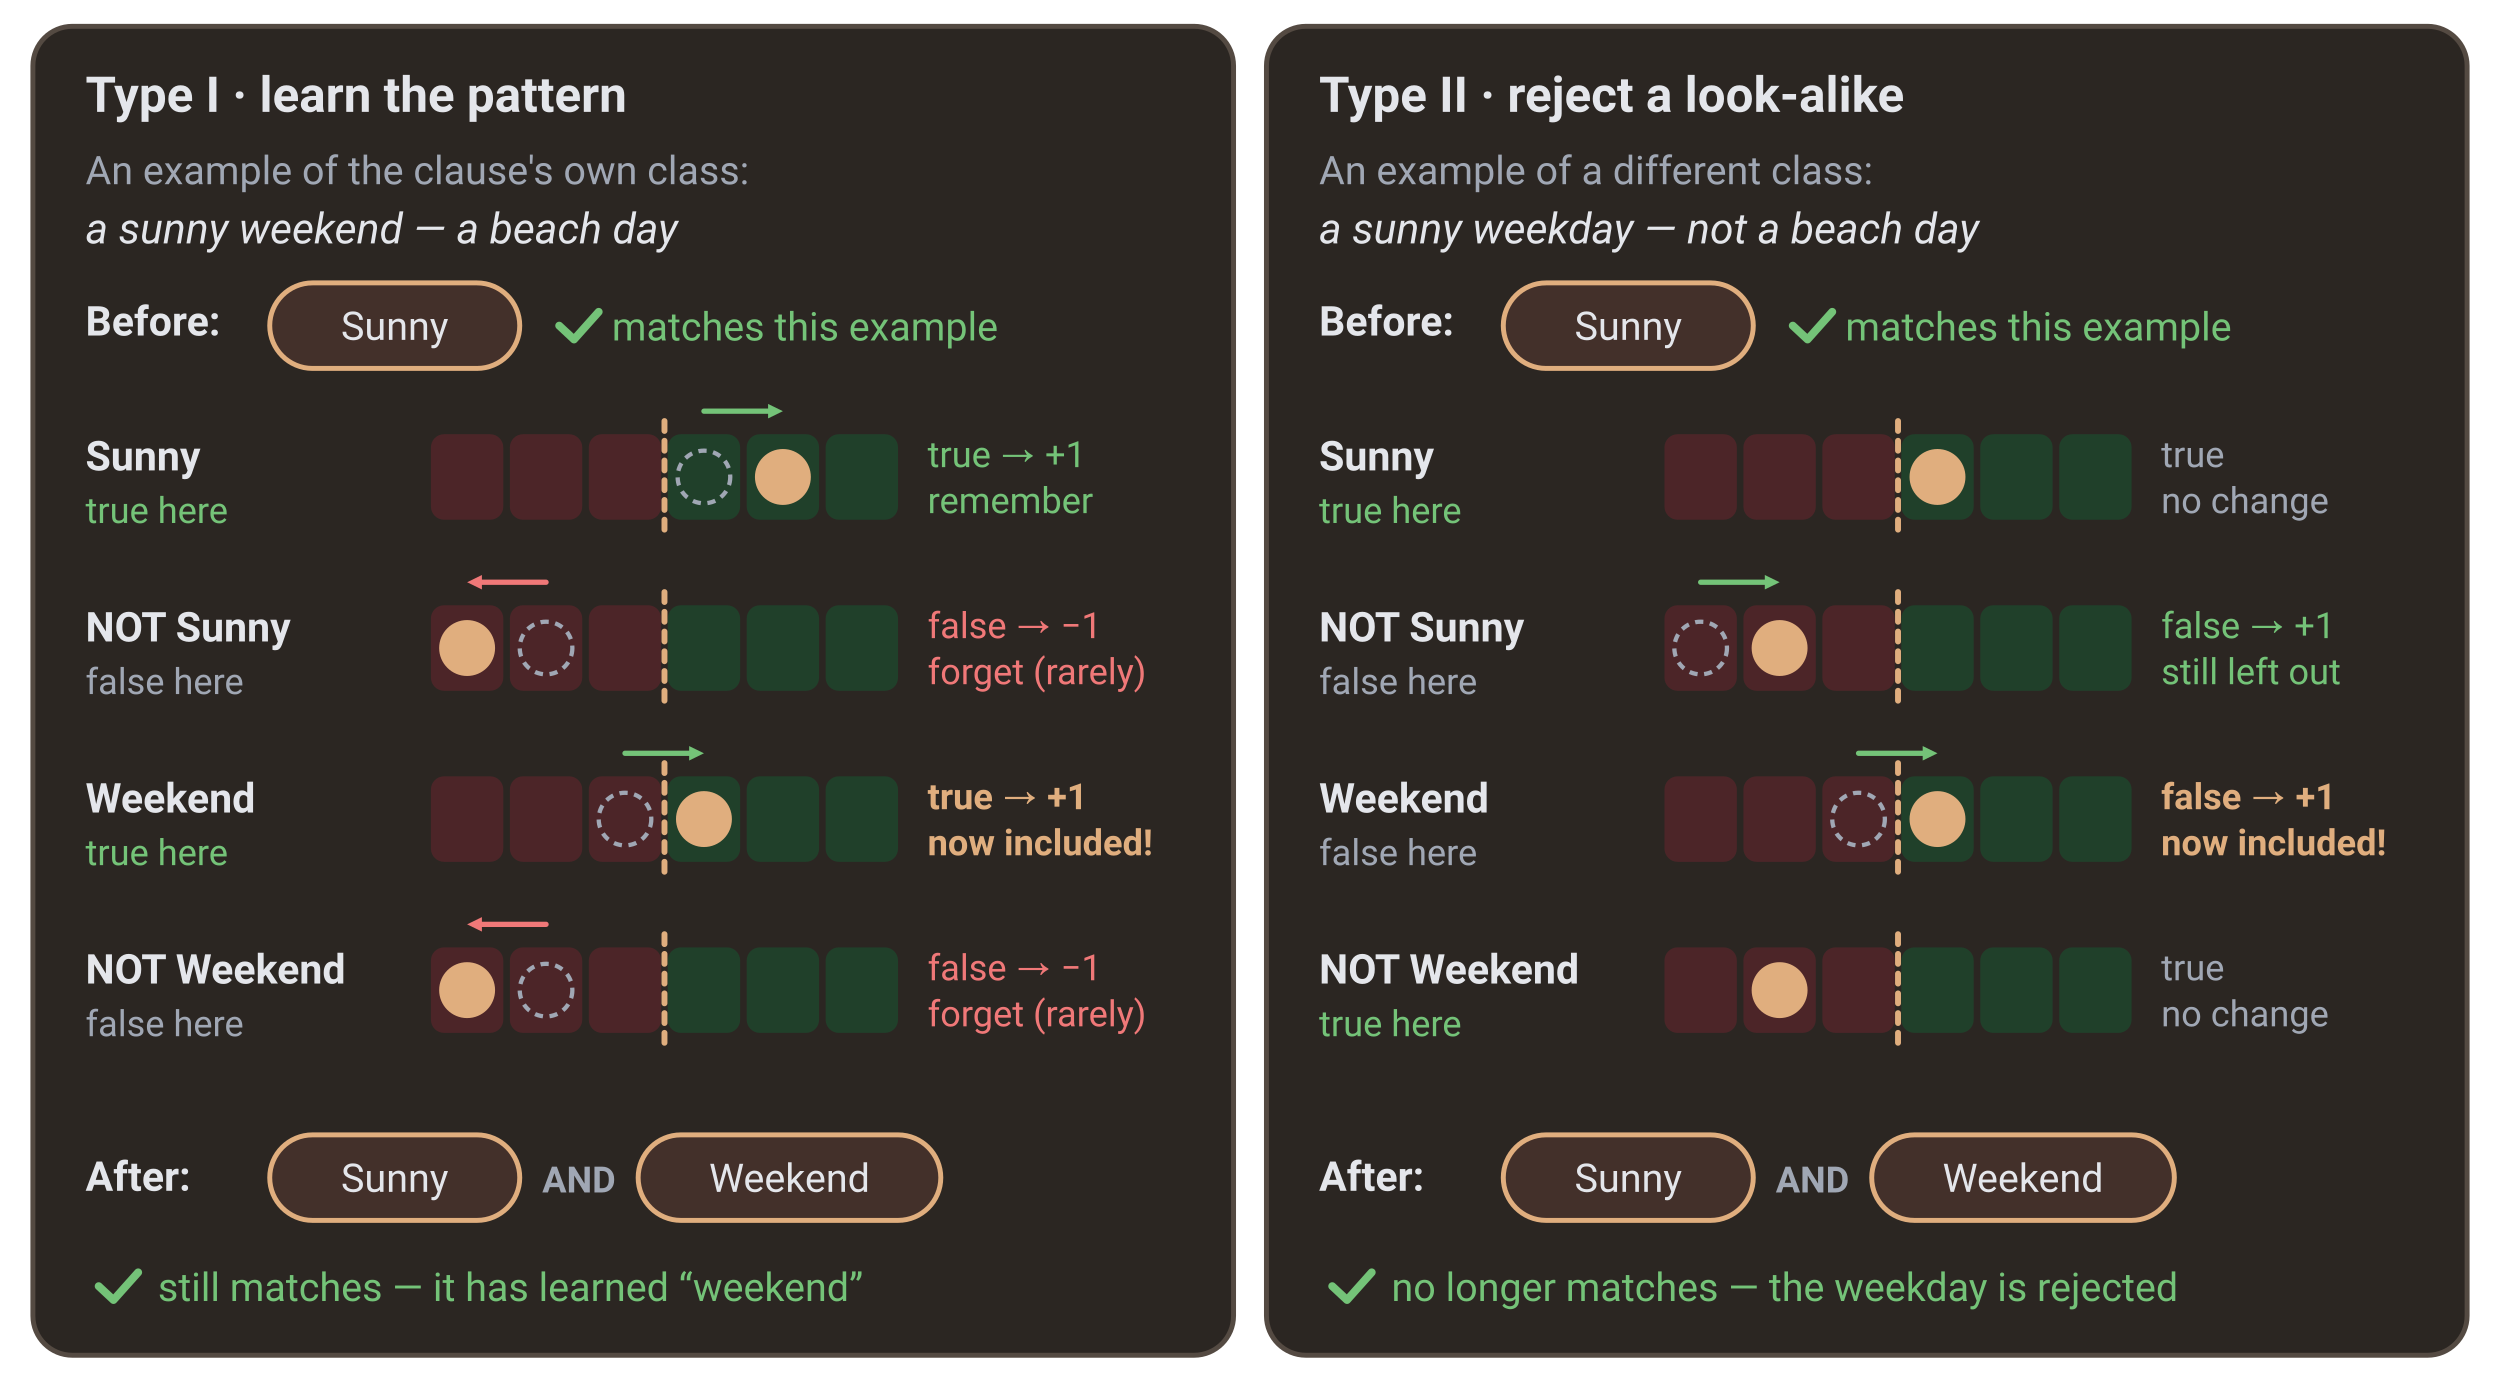
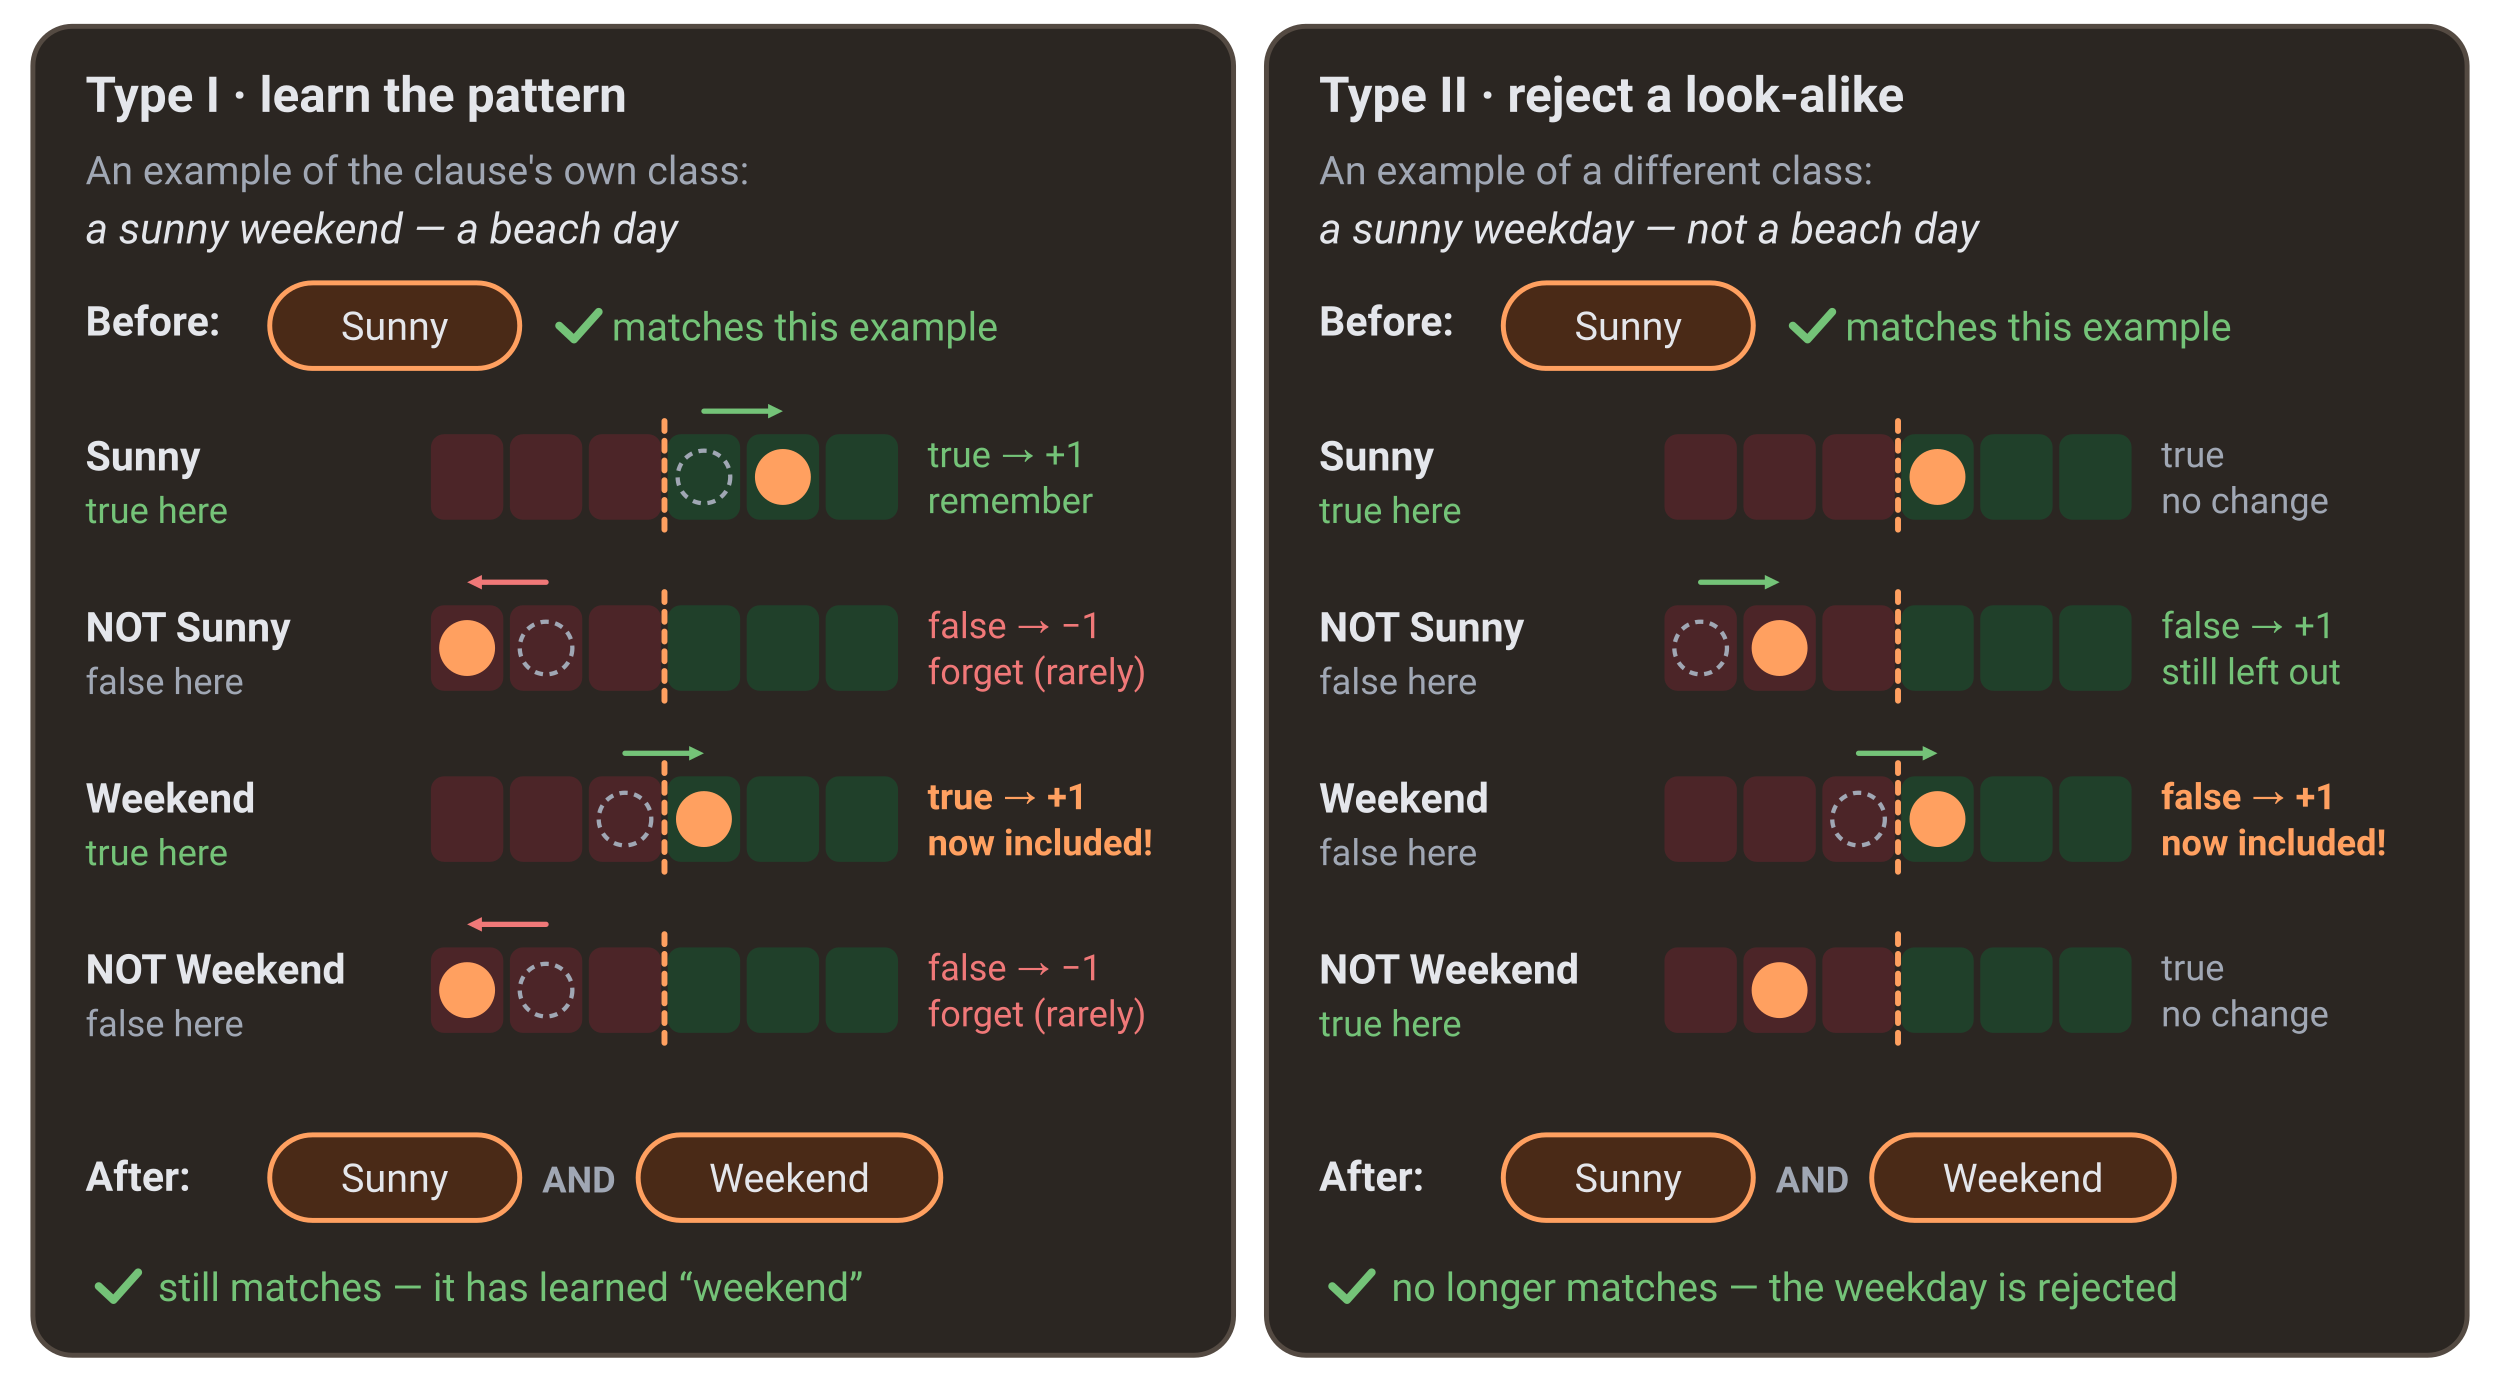
<svg xmlns="http://www.w3.org/2000/svg" viewBox="0 0 760 420" width="760" height="420" role="img" font-family="Roboto, 'Helvetica Neue', Helvetica, Arial, sans-serif">
  <style>@keyframes k1{0.000%{transform:translate(-24.0px,0.0px)} 22.000%{transform:translate(-24.0px,0.0px)} 30.000%{transform:translate(0.0px,0.0px)} 96.000%{transform:translate(0.0px,0.0px)} 100.000%{transform:translate(-24.0px,0.0px)}}
.k1{animation:k1 9s ease-in-out infinite}
@keyframes k2{0.000%{transform:translate(24.0px,0.0px)} 22.000%{transform:translate(24.0px,0.0px)} 30.000%{transform:translate(0.0px,0.0px)} 96.000%{transform:translate(0.0px,0.0px)} 100.000%{transform:translate(24.0px,0.0px)}}
.k2{animation:k2 9s ease-in-out infinite}
@keyframes k3{0.000%{transform:translate(-24.0px,0.0px)} 22.000%{transform:translate(-24.0px,0.0px)} 30.000%{transform:translate(0.0px,0.0px)} 96.000%{transform:translate(0.0px,0.0px)} 100.000%{transform:translate(-24.0px,0.0px)}}
.k3{animation:k3 9s ease-in-out infinite}
@keyframes k4{0.000%{transform:translate(24.0px,0.0px)} 22.000%{transform:translate(24.0px,0.0px)} 30.000%{transform:translate(0.0px,0.0px)} 96.000%{transform:translate(0.0px,0.0px)} 100.000%{transform:translate(24.0px,0.0px)}}
.k4{animation:k4 9s ease-in-out infinite}
@keyframes k5{0.000%{opacity:0} 41.990%{opacity:0} 42.000%{opacity:1} 95.990%{opacity:1} 96.000%{opacity:0} 100.000%{opacity:0}}
.k5{animation:k5 9s linear infinite}
@keyframes k6{0.000%{transform:translate(0.0px,0.0px)} 22.000%{transform:translate(0.0px,0.0px)} 30.000%{transform:translate(0.0px,0.0px)} 96.000%{transform:translate(0.0px,0.0px)} 100.000%{transform:translate(0.0px,0.0px)}}
.k6{animation:k6 9s ease-in-out infinite}
@keyframes k7{0.000%{transform:translate(-24.0px,0.0px)} 22.000%{transform:translate(-24.0px,0.0px)} 30.000%{transform:translate(0.0px,0.0px)} 96.000%{transform:translate(0.0px,0.0px)} 100.000%{transform:translate(-24.0px,0.0px)}}
.k7{animation:k7 9s ease-in-out infinite}
@keyframes k8{0.000%{transform:translate(-24.0px,0.0px)} 22.000%{transform:translate(-24.0px,0.0px)} 30.000%{transform:translate(0.0px,0.0px)} 96.000%{transform:translate(0.0px,0.0px)} 100.000%{transform:translate(-24.0px,0.0px)}}
.k8{animation:k8 9s ease-in-out infinite}
@keyframes k9{0.000%{transform:translate(0.0px,0.0px)} 22.000%{transform:translate(0.0px,0.0px)} 30.000%{transform:translate(0.0px,0.0px)} 96.000%{transform:translate(0.0px,0.0px)} 100.000%{transform:translate(0.0px,0.0px)}}
.k9{animation:k9 9s ease-in-out infinite}
@keyframes k10{0.000%{opacity:0} 41.990%{opacity:0} 42.000%{opacity:1} 95.990%{opacity:1} 96.000%{opacity:0} 100.000%{opacity:0}}
.k10{animation:k10 9s linear infinite}
@media (prefers-reduced-motion: reduce){.anim{animation:none!important}}</style>
  <rect x="10" y="8" width="365" height="404" rx="12" fill="#2b2622" stroke="#544a42" stroke-width="1.5" />
  <text x="26" y="34" font-size="15" fill="#e4e6eb" text-anchor="start" font-weight="bold">Type I  ·  learn the pattern</text>
  <text x="26" y="56" font-size="12" fill="#a0a7b4" text-anchor="start" font-weight="normal">An example of the clause's own class:</text>
  <text x="26" y="74" font-size="13" fill="#e4e6eb" text-anchor="start" font-weight="normal" font-style="italic">a sunny weekend — a beach day</text>
  <text x="26" y="102" font-size="12.5" fill="#e4e6eb" text-anchor="start" font-weight="bold">Before:</text>
-   <rect x="82" y="86" width="76" height="26" rx="13" fill="#43302a" stroke="#e0ae7e" stroke-width="1.5" />
+   <rect x="82" y="86" width="76" height="26" rx="13" fill="#4a2a17" stroke="#ffa060" stroke-width="1.5" />
  <text x="120" y="103.32" font-size="12" fill="#e4e6eb" text-anchor="middle" font-weight="normal">Sunny</text>
  <polyline points="170.0,99.0 174.5,103.2 182.0,94.8" fill="none" stroke="#74c378" stroke-width="2.4" stroke-linecap="round" stroke-linejoin="round" />
  <text x="186" y="103.5" font-size="12" fill="#74c378" text-anchor="start" font-weight="normal">matches this example</text>
  <text x="26" y="143" font-size="12.5" fill="#e4e6eb" text-anchor="start" font-weight="bold">Sunny</text>
  <text x="26" y="159" font-size="11" fill="#74c378" text-anchor="start" font-weight="normal">true here</text>
  <rect x="131" y="132" width="22" height="26" rx="4" fill="#4c2528" stroke="none" stroke-width="1.5" />
  <rect x="155" y="132" width="22" height="26" rx="4" fill="#4c2528" stroke="none" stroke-width="1.5" />
  <rect x="179" y="132" width="22" height="26" rx="4" fill="#4c2528" stroke="none" stroke-width="1.5" />
  <rect x="203" y="132" width="22" height="26" rx="4" fill="#20402a" stroke="none" stroke-width="1.5" />
  <rect x="227" y="132" width="22" height="26" rx="4" fill="#20402a" stroke="none" stroke-width="1.5" />
  <rect x="251" y="132" width="22" height="26" rx="4" fill="#20402a" stroke="none" stroke-width="1.5" />
-   <line x1="202" y1="128" x2="202" y2="162" stroke="#e0ae7e" stroke-width="1.8" stroke-linecap="round" stroke-dasharray="3 3" />
+   <line x1="202" y1="128" x2="202" y2="162" stroke="#ffa060" stroke-width="1.8" stroke-linecap="round" stroke-dasharray="3 3" />
  <circle cx="214.0" cy="145" r="8" fill="none" stroke="#a0a7b4" stroke-width="1.3" stroke-dasharray="2.5 2" />
  <g>
    <line x1="214" y1="125" x2="235" y2="125" stroke="#74c378" stroke-width="1.6" stroke-linecap="round" />
    <polygon points="238,125 233.5,127.2 233.5,122.8" fill="#74c378" />
  </g>
  <g transform="translate(238.0,145)">
    <g class="anim k1">
-       <circle r="8.5" fill="#e0ae7e" />
+       <circle r="8.5" fill="#ffa060" />
    </g>
  </g>
  <text x="282" y="142" font-size="11" fill="#74c378" text-anchor="start" font-weight="normal">true → +1</text>
  <text x="282" y="156" font-size="11" fill="#74c378" text-anchor="start" font-weight="normal">remember</text>
  <text x="26" y="195" font-size="12.5" fill="#e4e6eb" text-anchor="start" font-weight="bold">NOT Sunny</text>
  <text x="26" y="211" font-size="11" fill="#a0a7b4" text-anchor="start" font-weight="normal">false here</text>
  <rect x="131" y="184" width="22" height="26" rx="4" fill="#4c2528" stroke="none" stroke-width="1.5" />
  <rect x="155" y="184" width="22" height="26" rx="4" fill="#4c2528" stroke="none" stroke-width="1.5" />
  <rect x="179" y="184" width="22" height="26" rx="4" fill="#4c2528" stroke="none" stroke-width="1.5" />
  <rect x="203" y="184" width="22" height="26" rx="4" fill="#20402a" stroke="none" stroke-width="1.5" />
  <rect x="227" y="184" width="22" height="26" rx="4" fill="#20402a" stroke="none" stroke-width="1.5" />
  <rect x="251" y="184" width="22" height="26" rx="4" fill="#20402a" stroke="none" stroke-width="1.5" />
-   <line x1="202" y1="180" x2="202" y2="214" stroke="#e0ae7e" stroke-width="1.8" stroke-linecap="round" stroke-dasharray="3 3" />
+   <line x1="202" y1="180" x2="202" y2="214" stroke="#ffa060" stroke-width="1.8" stroke-linecap="round" stroke-dasharray="3 3" />
  <circle cx="166.0" cy="197" r="8" fill="none" stroke="#a0a7b4" stroke-width="1.3" stroke-dasharray="2.5 2" />
  <g>
    <line x1="166" y1="177" x2="145" y2="177" stroke="#f07878" stroke-width="1.6" stroke-linecap="round" />
    <polygon points="142,177 146.5,174.8 146.5,179.2" fill="#f07878" />
  </g>
  <g transform="translate(142.0,197)">
    <g class="anim k2">
-       <circle r="8.5" fill="#e0ae7e" />
+       <circle r="8.5" fill="#ffa060" />
    </g>
  </g>
  <text x="282" y="194" font-size="11" fill="#f07878" text-anchor="start" font-weight="normal">false → −1</text>
  <text x="282" y="208" font-size="11" fill="#f07878" text-anchor="start" font-weight="normal">forget (rarely)</text>
  <text x="26" y="247" font-size="12.5" fill="#e4e6eb" text-anchor="start" font-weight="bold">Weekend</text>
  <text x="26" y="263" font-size="11" fill="#74c378" text-anchor="start" font-weight="normal">true here</text>
  <rect x="131" y="236" width="22" height="26" rx="4" fill="#4c2528" stroke="none" stroke-width="1.5" />
  <rect x="155" y="236" width="22" height="26" rx="4" fill="#4c2528" stroke="none" stroke-width="1.5" />
  <rect x="179" y="236" width="22" height="26" rx="4" fill="#4c2528" stroke="none" stroke-width="1.5" />
  <rect x="203" y="236" width="22" height="26" rx="4" fill="#20402a" stroke="none" stroke-width="1.5" />
  <rect x="227" y="236" width="22" height="26" rx="4" fill="#20402a" stroke="none" stroke-width="1.5" />
  <rect x="251" y="236" width="22" height="26" rx="4" fill="#20402a" stroke="none" stroke-width="1.5" />
-   <line x1="202" y1="232" x2="202" y2="266" stroke="#e0ae7e" stroke-width="1.8" stroke-linecap="round" stroke-dasharray="3 3" />
+   <line x1="202" y1="232" x2="202" y2="266" stroke="#ffa060" stroke-width="1.8" stroke-linecap="round" stroke-dasharray="3 3" />
  <circle cx="190.0" cy="249" r="8" fill="none" stroke="#a0a7b4" stroke-width="1.3" stroke-dasharray="2.5 2" />
  <g>
    <line x1="190" y1="229" x2="211" y2="229" stroke="#74c378" stroke-width="1.6" stroke-linecap="round" />
    <polygon points="214,229 209.5,231.2 209.5,226.8" fill="#74c378" />
  </g>
  <g transform="translate(214.0,249)">
    <g class="anim k3">
-       <circle r="8.5" fill="#e0ae7e" />
-     </g>
-   </g>
-   <text x="282" y="246" font-size="11" fill="#e0ae7e" text-anchor="start" font-weight="bold">true → +1</text>
-   <text x="282" y="260" font-size="11" fill="#e0ae7e" text-anchor="start" font-weight="bold">now included!</text>
+       <circle r="8.5" fill="#ffa060" />
+     </g>
+   </g>
+   <text x="282" y="246" font-size="11" fill="#ffa060" text-anchor="start" font-weight="bold">true → +1</text>
+   <text x="282" y="260" font-size="11" fill="#ffa060" text-anchor="start" font-weight="bold">now included!</text>
  <text x="26" y="299" font-size="12.5" fill="#e4e6eb" text-anchor="start" font-weight="bold">NOT Weekend</text>
  <text x="26" y="315" font-size="11" fill="#a0a7b4" text-anchor="start" font-weight="normal">false here</text>
  <rect x="131" y="288" width="22" height="26" rx="4" fill="#4c2528" stroke="none" stroke-width="1.5" />
  <rect x="155" y="288" width="22" height="26" rx="4" fill="#4c2528" stroke="none" stroke-width="1.5" />
  <rect x="179" y="288" width="22" height="26" rx="4" fill="#4c2528" stroke="none" stroke-width="1.5" />
  <rect x="203" y="288" width="22" height="26" rx="4" fill="#20402a" stroke="none" stroke-width="1.5" />
  <rect x="227" y="288" width="22" height="26" rx="4" fill="#20402a" stroke="none" stroke-width="1.5" />
  <rect x="251" y="288" width="22" height="26" rx="4" fill="#20402a" stroke="none" stroke-width="1.5" />
-   <line x1="202" y1="284" x2="202" y2="318" stroke="#e0ae7e" stroke-width="1.8" stroke-linecap="round" stroke-dasharray="3 3" />
+   <line x1="202" y1="284" x2="202" y2="318" stroke="#ffa060" stroke-width="1.8" stroke-linecap="round" stroke-dasharray="3 3" />
  <circle cx="166.0" cy="301" r="8" fill="none" stroke="#a0a7b4" stroke-width="1.3" stroke-dasharray="2.5 2" />
  <g>
    <line x1="166" y1="281" x2="145" y2="281" stroke="#f07878" stroke-width="1.6" stroke-linecap="round" />
    <polygon points="142,281 146.5,278.8 146.5,283.2" fill="#f07878" />
  </g>
  <g transform="translate(142.0,301)">
    <g class="anim k4">
-       <circle r="8.5" fill="#e0ae7e" />
+       <circle r="8.5" fill="#ffa060" />
    </g>
  </g>
  <text x="282" y="298" font-size="11" fill="#f07878" text-anchor="start" font-weight="normal">false → −1</text>
  <text x="282" y="312" font-size="11" fill="#f07878" text-anchor="start" font-weight="normal">forget (rarely)</text>
  <g class="anim k5">
    <text x="26" y="362" font-size="12.5" fill="#e4e6eb" text-anchor="start" font-weight="bold">After:</text>
-     <rect x="82" y="345" width="76" height="26" rx="13" fill="#43302a" stroke="#e0ae7e" stroke-width="1.5" />
+     <rect x="82" y="345" width="76" height="26" rx="13" fill="#4a2a17" stroke="#ffa060" stroke-width="1.5" />
    <text x="120" y="362.32" font-size="12" fill="#e4e6eb" text-anchor="middle" font-weight="normal">Sunny</text>
    <text x="176" y="362.5" font-size="11" fill="#a0a7b4" text-anchor="middle" font-weight="bold">AND</text>
-     <rect x="194" y="345" width="92" height="26" rx="13" fill="#43302a" stroke="#e0ae7e" stroke-width="1.5" />
+     <rect x="194" y="345" width="92" height="26" rx="13" fill="#4a2a17" stroke="#ffa060" stroke-width="1.5" />
    <text x="240" y="362.32" font-size="12" fill="#e4e6eb" text-anchor="middle" font-weight="normal">Weekend</text>
    <polyline points="30.0,391.0 34.5,395.2 42.0,386.8" fill="none" stroke="#74c378" stroke-width="2.4" stroke-linecap="round" stroke-linejoin="round" />
    <text x="48" y="395.5" font-size="12" fill="#74c378" text-anchor="start" font-weight="normal">still matches — it has learned “weekend”</text>
  </g>
  <rect x="385" y="8" width="365" height="404" rx="12" fill="#2b2622" stroke="#544a42" stroke-width="1.5" />
  <text x="401" y="34" font-size="15" fill="#e4e6eb" text-anchor="start" font-weight="bold">Type II  ·  reject a look-alike</text>
  <text x="401" y="56" font-size="12" fill="#a0a7b4" text-anchor="start" font-weight="normal">An example of a different class:</text>
  <text x="401" y="74" font-size="13" fill="#e4e6eb" text-anchor="start" font-weight="normal" font-style="italic">a sunny weekday — not a beach day</text>
  <text x="401" y="102" font-size="12.5" fill="#e4e6eb" text-anchor="start" font-weight="bold">Before:</text>
-   <rect x="457" y="86" width="76" height="26" rx="13" fill="#43302a" stroke="#e0ae7e" stroke-width="1.5" />
+   <rect x="457" y="86" width="76" height="26" rx="13" fill="#4a2a17" stroke="#ffa060" stroke-width="1.5" />
  <text x="495" y="103.32" font-size="12" fill="#e4e6eb" text-anchor="middle" font-weight="normal">Sunny</text>
  <polyline points="545.0,99.0 549.5,103.2 557.0,94.8" fill="none" stroke="#74c378" stroke-width="2.4" stroke-linecap="round" stroke-linejoin="round" />
  <text x="561" y="103.5" font-size="12" fill="#74c378" text-anchor="start" font-weight="normal">matches this example</text>
  <text x="401" y="143" font-size="12.5" fill="#e4e6eb" text-anchor="start" font-weight="bold">Sunny</text>
  <text x="401" y="159" font-size="11" fill="#74c378" text-anchor="start" font-weight="normal">true here</text>
  <rect x="506" y="132" width="22" height="26" rx="4" fill="#4c2528" stroke="none" stroke-width="1.5" />
  <rect x="530" y="132" width="22" height="26" rx="4" fill="#4c2528" stroke="none" stroke-width="1.5" />
  <rect x="554" y="132" width="22" height="26" rx="4" fill="#4c2528" stroke="none" stroke-width="1.5" />
  <rect x="578" y="132" width="22" height="26" rx="4" fill="#20402a" stroke="none" stroke-width="1.5" />
  <rect x="602" y="132" width="22" height="26" rx="4" fill="#20402a" stroke="none" stroke-width="1.5" />
  <rect x="626" y="132" width="22" height="26" rx="4" fill="#20402a" stroke="none" stroke-width="1.5" />
-   <line x1="577" y1="128" x2="577" y2="162" stroke="#e0ae7e" stroke-width="1.8" stroke-linecap="round" stroke-dasharray="3 3" />
+   <line x1="577" y1="128" x2="577" y2="162" stroke="#ffa060" stroke-width="1.8" stroke-linecap="round" stroke-dasharray="3 3" />
  <g transform="translate(589.0,145)">
    <g class="anim k6">
-       <circle r="8.5" fill="#e0ae7e" />
+       <circle r="8.5" fill="#ffa060" />
    </g>
  </g>
  <text x="657" y="142" font-size="11" fill="#a0a7b4" text-anchor="start" font-weight="normal">true</text>
  <text x="657" y="156" font-size="11" fill="#a0a7b4" text-anchor="start" font-weight="normal">no change</text>
  <text x="401" y="195" font-size="12.5" fill="#e4e6eb" text-anchor="start" font-weight="bold">NOT Sunny</text>
  <text x="401" y="211" font-size="11" fill="#a0a7b4" text-anchor="start" font-weight="normal">false here</text>
  <rect x="506" y="184" width="22" height="26" rx="4" fill="#4c2528" stroke="none" stroke-width="1.5" />
  <rect x="530" y="184" width="22" height="26" rx="4" fill="#4c2528" stroke="none" stroke-width="1.5" />
  <rect x="554" y="184" width="22" height="26" rx="4" fill="#4c2528" stroke="none" stroke-width="1.5" />
  <rect x="578" y="184" width="22" height="26" rx="4" fill="#20402a" stroke="none" stroke-width="1.5" />
  <rect x="602" y="184" width="22" height="26" rx="4" fill="#20402a" stroke="none" stroke-width="1.5" />
  <rect x="626" y="184" width="22" height="26" rx="4" fill="#20402a" stroke="none" stroke-width="1.5" />
-   <line x1="577" y1="180" x2="577" y2="214" stroke="#e0ae7e" stroke-width="1.8" stroke-linecap="round" stroke-dasharray="3 3" />
+   <line x1="577" y1="180" x2="577" y2="214" stroke="#ffa060" stroke-width="1.8" stroke-linecap="round" stroke-dasharray="3 3" />
  <circle cx="517.0" cy="197" r="8" fill="none" stroke="#a0a7b4" stroke-width="1.3" stroke-dasharray="2.5 2" />
  <g>
    <line x1="517" y1="177" x2="538" y2="177" stroke="#74c378" stroke-width="1.6" stroke-linecap="round" />
    <polygon points="541,177 536.5,179.2 536.5,174.8" fill="#74c378" />
  </g>
  <g transform="translate(541.0,197)">
    <g class="anim k7">
-       <circle r="8.5" fill="#e0ae7e" />
+       <circle r="8.5" fill="#ffa060" />
    </g>
  </g>
  <text x="657" y="194" font-size="11" fill="#74c378" text-anchor="start" font-weight="normal">false → +1</text>
  <text x="657" y="208" font-size="11" fill="#74c378" text-anchor="start" font-weight="normal">still left out</text>
  <text x="401" y="247" font-size="12.5" fill="#e4e6eb" text-anchor="start" font-weight="bold">Weekend</text>
  <text x="401" y="263" font-size="11" fill="#a0a7b4" text-anchor="start" font-weight="normal">false here</text>
  <rect x="506" y="236" width="22" height="26" rx="4" fill="#4c2528" stroke="none" stroke-width="1.5" />
  <rect x="530" y="236" width="22" height="26" rx="4" fill="#4c2528" stroke="none" stroke-width="1.5" />
  <rect x="554" y="236" width="22" height="26" rx="4" fill="#4c2528" stroke="none" stroke-width="1.5" />
  <rect x="578" y="236" width="22" height="26" rx="4" fill="#20402a" stroke="none" stroke-width="1.5" />
  <rect x="602" y="236" width="22" height="26" rx="4" fill="#20402a" stroke="none" stroke-width="1.5" />
  <rect x="626" y="236" width="22" height="26" rx="4" fill="#20402a" stroke="none" stroke-width="1.5" />
-   <line x1="577" y1="232" x2="577" y2="266" stroke="#e0ae7e" stroke-width="1.8" stroke-linecap="round" stroke-dasharray="3 3" />
+   <line x1="577" y1="232" x2="577" y2="266" stroke="#ffa060" stroke-width="1.8" stroke-linecap="round" stroke-dasharray="3 3" />
  <circle cx="565.0" cy="249" r="8" fill="none" stroke="#a0a7b4" stroke-width="1.3" stroke-dasharray="2.5 2" />
  <g>
    <line x1="565" y1="229" x2="586" y2="229" stroke="#74c378" stroke-width="1.6" stroke-linecap="round" />
    <polygon points="589,229 584.5,231.2 584.5,226.8" fill="#74c378" />
  </g>
  <g transform="translate(589.0,249)">
    <g class="anim k8">
-       <circle r="8.5" fill="#e0ae7e" />
-     </g>
-   </g>
-   <text x="657" y="246" font-size="11" fill="#e0ae7e" text-anchor="start" font-weight="bold">false → +1</text>
-   <text x="657" y="260" font-size="11" fill="#e0ae7e" text-anchor="start" font-weight="bold">now included!</text>
+       <circle r="8.5" fill="#ffa060" />
+     </g>
+   </g>
+   <text x="657" y="246" font-size="11" fill="#ffa060" text-anchor="start" font-weight="bold">false → +1</text>
+   <text x="657" y="260" font-size="11" fill="#ffa060" text-anchor="start" font-weight="bold">now included!</text>
  <text x="401" y="299" font-size="12.5" fill="#e4e6eb" text-anchor="start" font-weight="bold">NOT Weekend</text>
  <text x="401" y="315" font-size="11" fill="#74c378" text-anchor="start" font-weight="normal">true here</text>
  <rect x="506" y="288" width="22" height="26" rx="4" fill="#4c2528" stroke="none" stroke-width="1.5" />
  <rect x="530" y="288" width="22" height="26" rx="4" fill="#4c2528" stroke="none" stroke-width="1.5" />
  <rect x="554" y="288" width="22" height="26" rx="4" fill="#4c2528" stroke="none" stroke-width="1.5" />
  <rect x="578" y="288" width="22" height="26" rx="4" fill="#20402a" stroke="none" stroke-width="1.5" />
  <rect x="602" y="288" width="22" height="26" rx="4" fill="#20402a" stroke="none" stroke-width="1.5" />
  <rect x="626" y="288" width="22" height="26" rx="4" fill="#20402a" stroke="none" stroke-width="1.5" />
-   <line x1="577" y1="284" x2="577" y2="318" stroke="#e0ae7e" stroke-width="1.8" stroke-linecap="round" stroke-dasharray="3 3" />
+   <line x1="577" y1="284" x2="577" y2="318" stroke="#ffa060" stroke-width="1.8" stroke-linecap="round" stroke-dasharray="3 3" />
  <g transform="translate(541.0,301)">
    <g class="anim k9">
-       <circle r="8.5" fill="#e0ae7e" />
+       <circle r="8.5" fill="#ffa060" />
    </g>
  </g>
  <text x="657" y="298" font-size="11" fill="#a0a7b4" text-anchor="start" font-weight="normal">true</text>
  <text x="657" y="312" font-size="11" fill="#a0a7b4" text-anchor="start" font-weight="normal">no change</text>
  <g class="anim k10">
    <text x="401" y="362" font-size="12.5" fill="#e4e6eb" text-anchor="start" font-weight="bold">After:</text>
-     <rect x="457" y="345" width="76" height="26" rx="13" fill="#43302a" stroke="#e0ae7e" stroke-width="1.5" />
+     <rect x="457" y="345" width="76" height="26" rx="13" fill="#4a2a17" stroke="#ffa060" stroke-width="1.5" />
    <text x="495" y="362.32" font-size="12" fill="#e4e6eb" text-anchor="middle" font-weight="normal">Sunny</text>
    <text x="551" y="362.5" font-size="11" fill="#a0a7b4" text-anchor="middle" font-weight="bold">AND</text>
-     <rect x="569" y="345" width="92" height="26" rx="13" fill="#43302a" stroke="#e0ae7e" stroke-width="1.5" />
+     <rect x="569" y="345" width="92" height="26" rx="13" fill="#4a2a17" stroke="#ffa060" stroke-width="1.5" />
    <text x="615" y="362.32" font-size="12" fill="#e4e6eb" text-anchor="middle" font-weight="normal">Weekend</text>
    <polyline points="405.0,391.0 409.5,395.2 417.0,386.8" fill="none" stroke="#74c378" stroke-width="2.4" stroke-linecap="round" stroke-linejoin="round" />
    <text x="423" y="395.5" font-size="12" fill="#74c378" text-anchor="start" font-weight="normal">no longer matches — the weekday is rejected</text>
  </g>
</svg>
